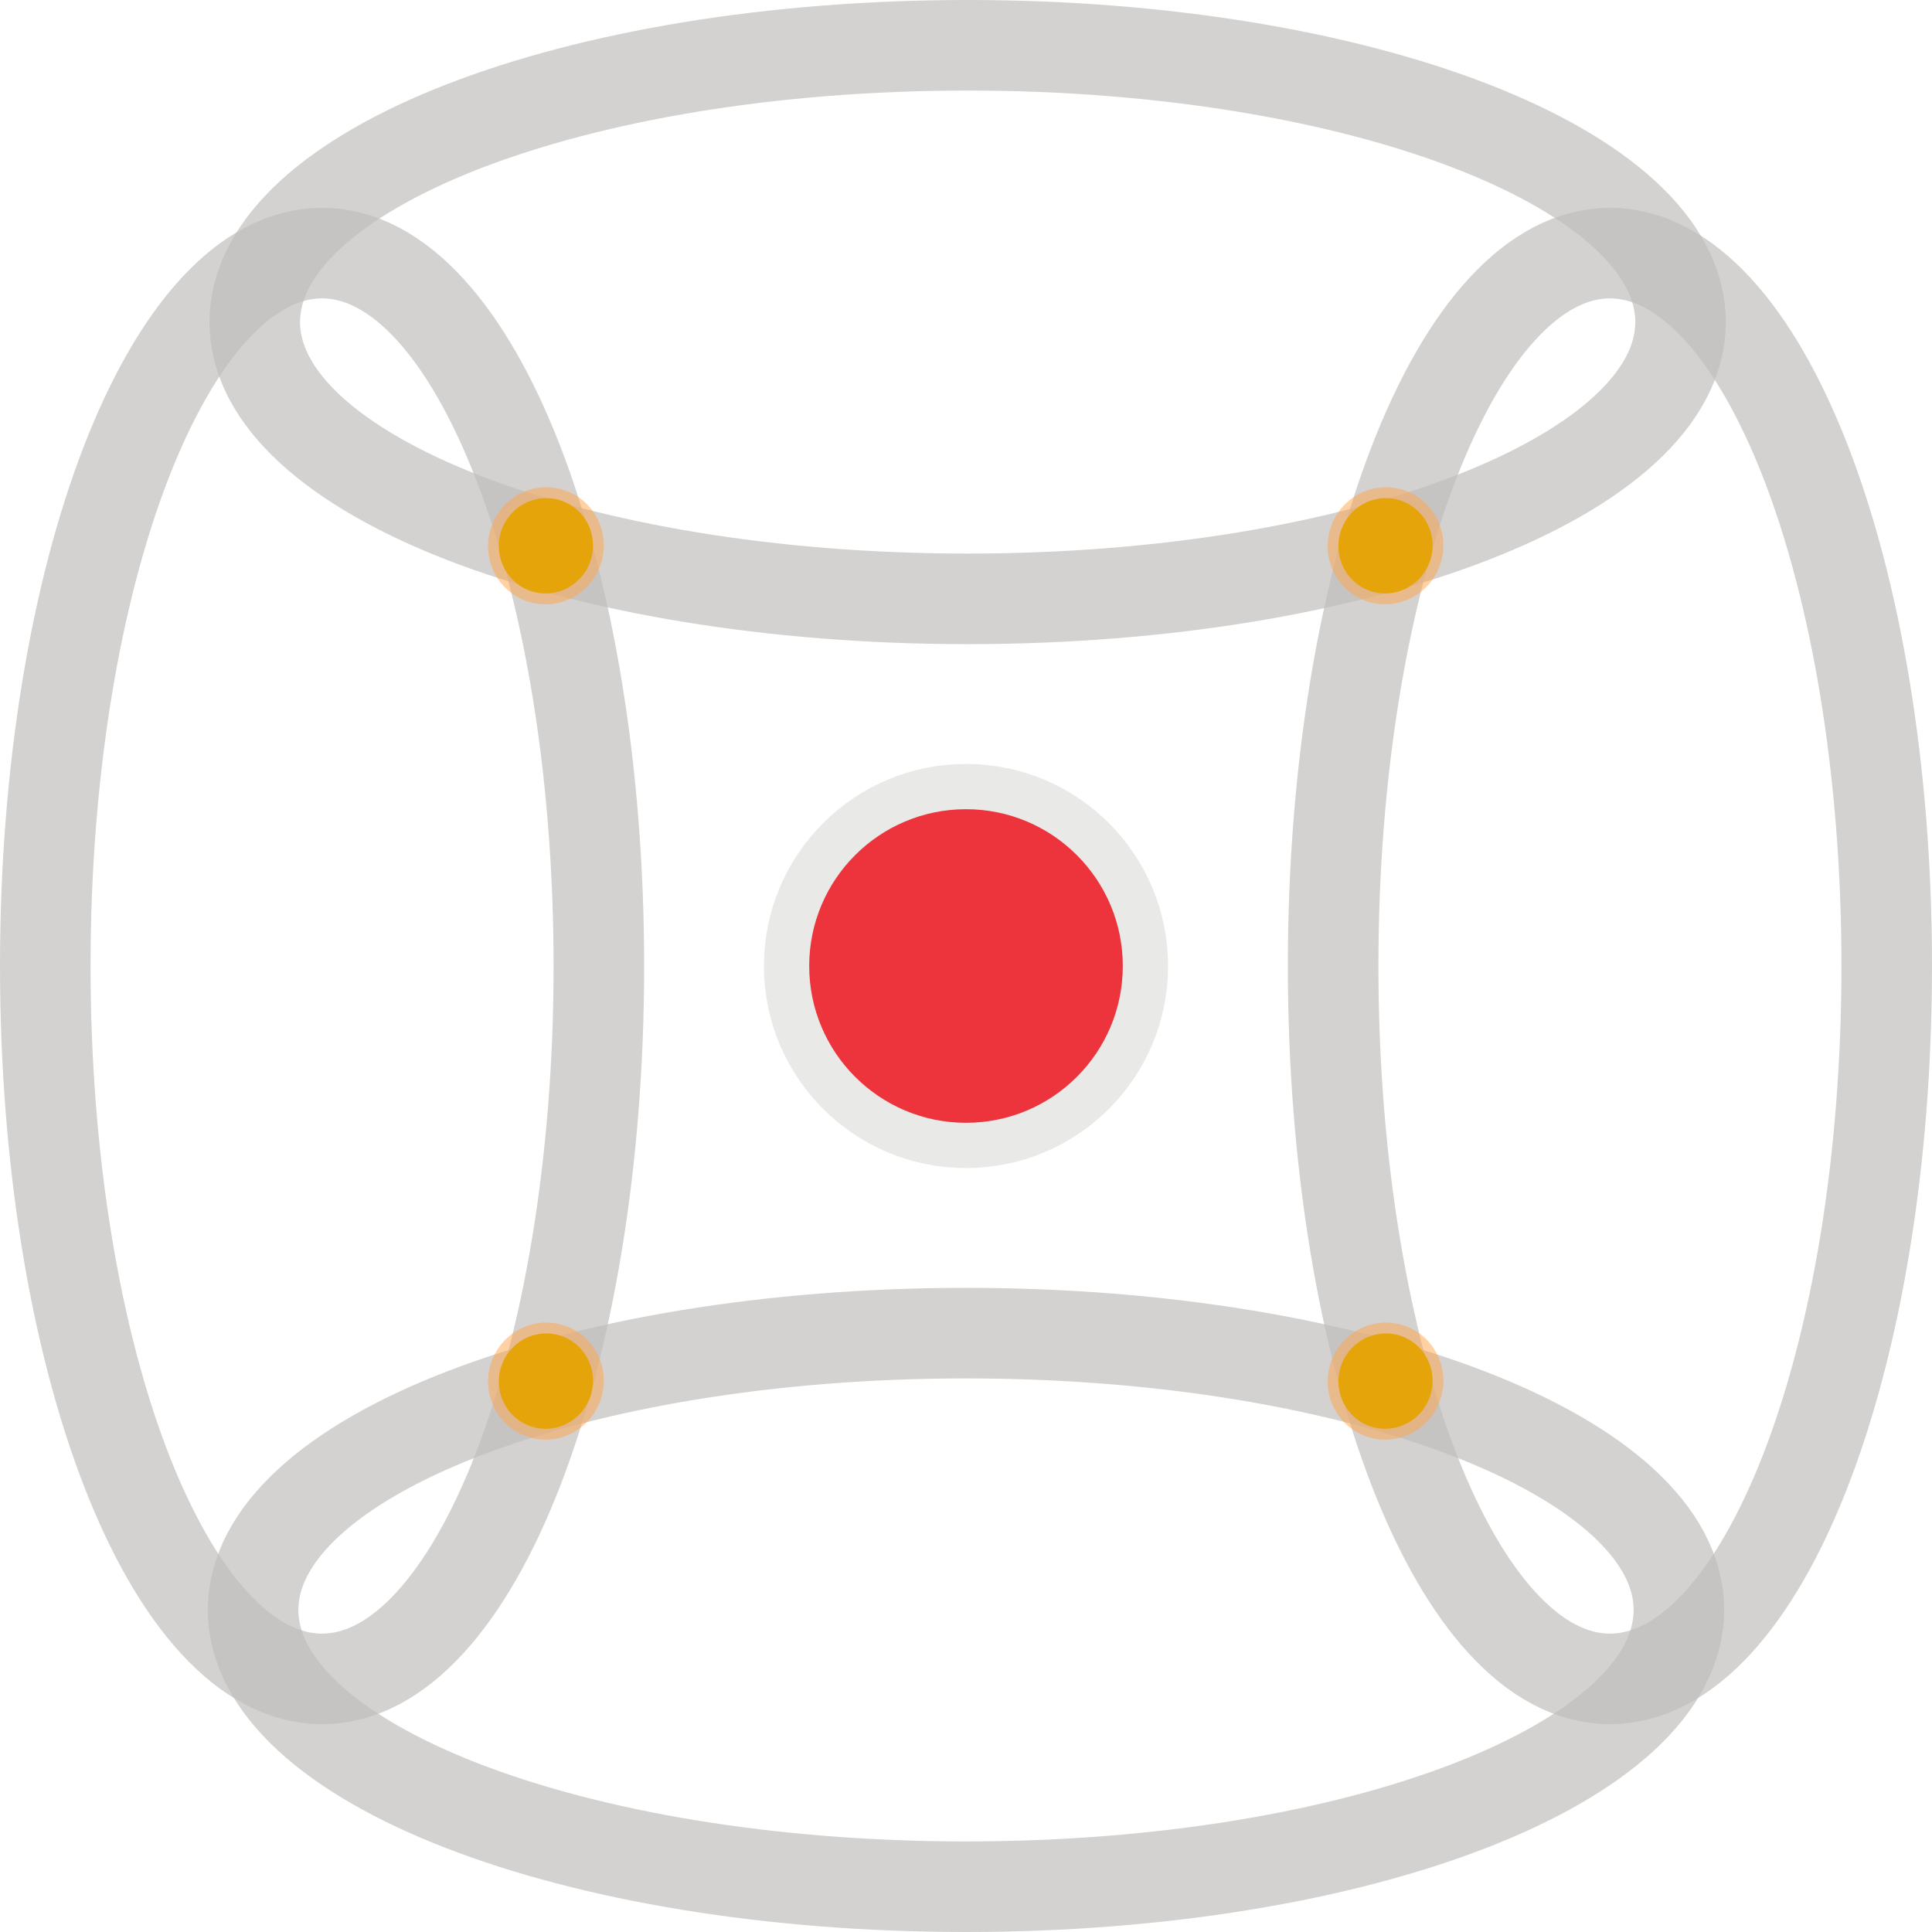
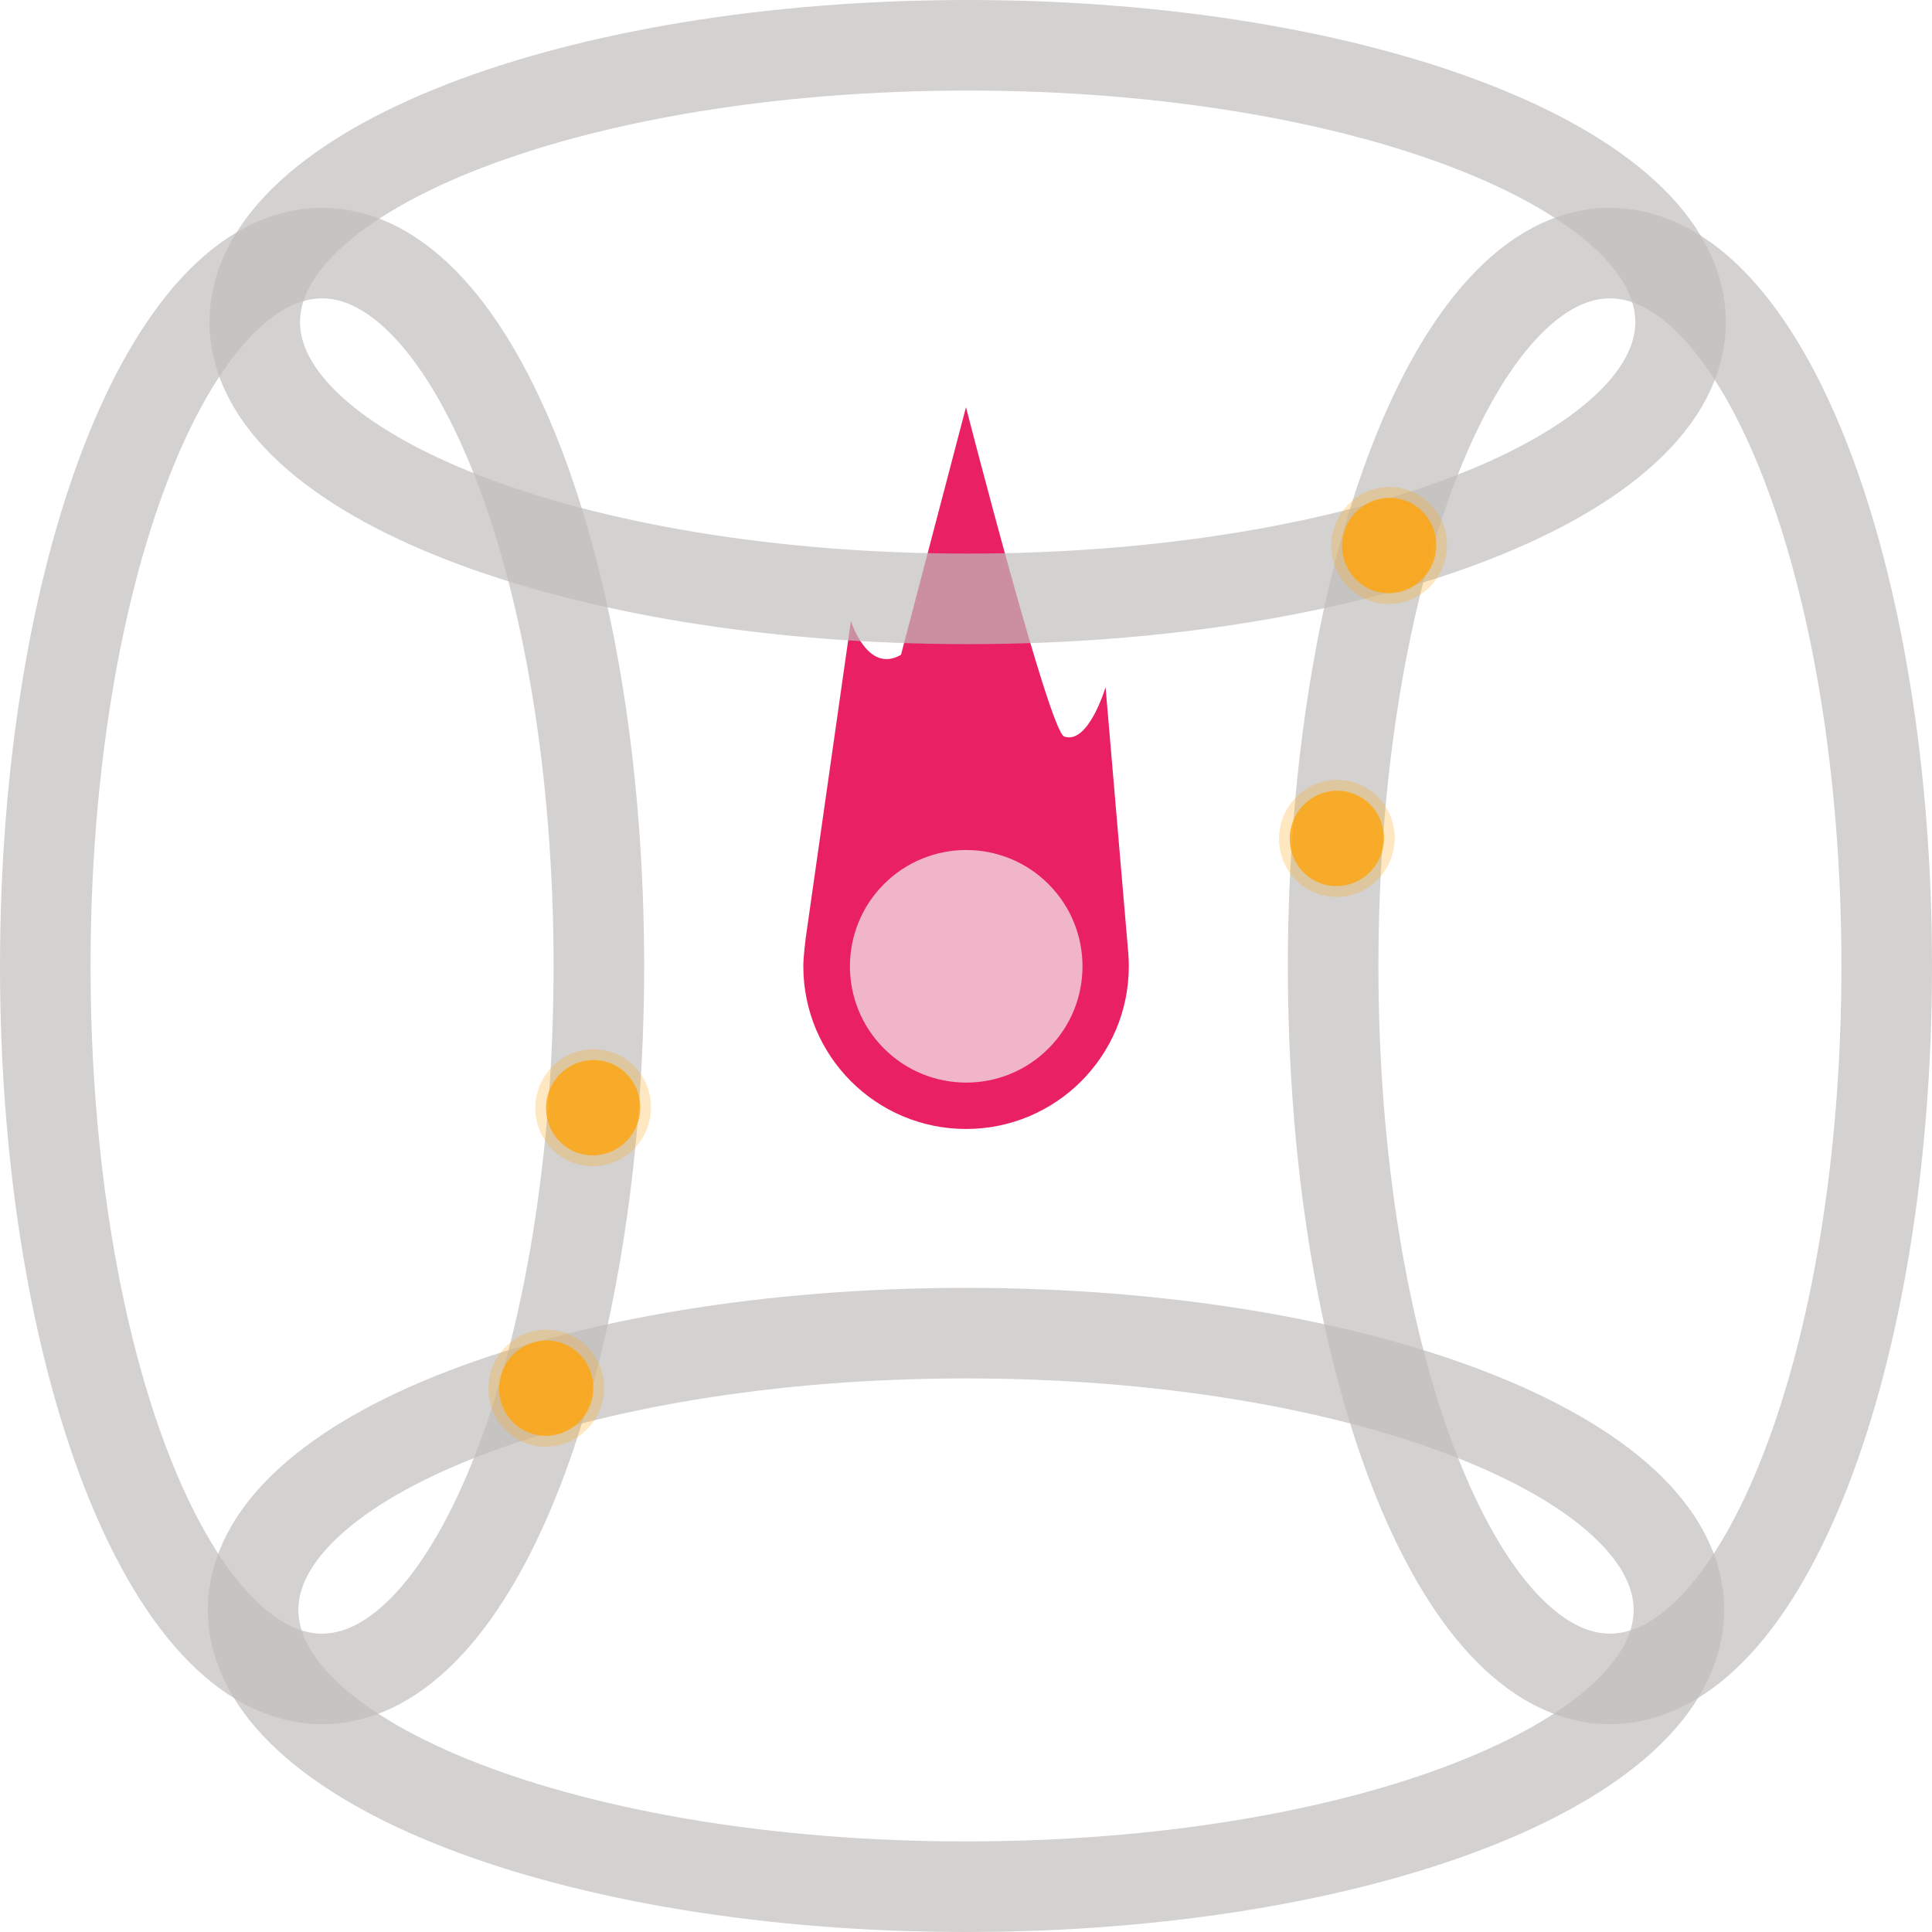
<svg xmlns="http://www.w3.org/2000/svg" width="64" height="64" viewBox="0 0 64 64" fill="none" version="1.1" id="svg2">
  <defs id="defs2" />
  <ellipse style="fill:none;fill-opacity:0.098;stroke:#c0bfbc;stroke-width:3;stroke-dasharray:none;stroke-opacity:0.698" id="ellipse25" cx="-32" cy="-53.331" rx="23.616" ry="9.169" transform="scale(-1)" />
-   <ellipse style="fill:none;fill-opacity:0.098;stroke:#c0bfbc;stroke-width:3;stroke-dasharray:none;stroke-opacity:0.698" id="ellipse1" cx="-32.055" cy="-10.669" rx="23.616" ry="9.169" transform="scale(-1)" />
  <ellipse style="fill:none;fill-opacity:0.098;stroke:#c0bfbc;stroke-width:3;stroke-dasharray:none;stroke-opacity:0.698" id="ellipse2" cx="-32" cy="10.669" rx="23.616" ry="9.169" transform="rotate(-90)" />
  <ellipse style="fill:none;fill-opacity:0.098;stroke:#c0bfbc;stroke-width:3;stroke-dasharray:none;stroke-opacity:0.698" id="ellipse3" cx="-32" cy="53.331" rx="23.616" ry="9.169" transform="rotate(-90)" />
-   <g id="g1" transform="translate(18.52834,-7.47174)">
-     <ellipse style="fill:#ffa348;fill-opacity:0.502;stroke:none;stroke-width:3;stroke-linejoin:round;stroke-dasharray:none;stroke-opacity:1;paint-order:stroke markers fill" id="ellipse7" cx="17.382" cy="33.163" rx="1.941" ry="1.914" transform="matrix(-0.2650858,0.9642248,0.9642248,0.2650858,0,0)" />
-     <ellipse style="fill:#e5a50a;fill-opacity:1;stroke:none;stroke-width:3;stroke-linejoin:round;stroke-dasharray:none;stroke-opacity:1;paint-order:stroke markers fill" id="ellipse8" cx="17.382" cy="33.163" rx="1.581" ry="1.559" transform="matrix(-0.2650858,0.9642248,0.9642248,0.2650858,0,0)" />
+   <g id="g2" transform="matrix(-2.460617,-2.460617,-2.460617,2.460617,264.2156,145.5183)">
+     <path style="fill:#e92063;fill-opacity:1;stroke-width:0.01" d="m 74.015,20.358 c 0,0 -2.743,1.622 -2.878,1.556 -0.22,-0.107 0.054,-0.611 0.054,-0.611 -0.65,0.548 -1.301,1.096 -1.951,1.644 -0.029,0.025 -0.057,0.051 -0.084,0.078 -0.605,0.605 -0.605,1.586 0,2.191 0.605,0.605 1.586,0.605 2.191,0 0.066,-0.066 0.176,-0.209 0.176,-0.209 l 1.828,-2.436 c 0,0 -0.471,0.25 -0.565,-0.109 z" id="path2" />
+     <circle style="fill:#f3f3f3;fill-opacity:0.703;stroke-width:0.01" cx="70.25" cy="24.12" r="1.107" id="circle2" />
  </g>
-   <circle style="fill:#ed333b;fill-opacity:1;stroke:#c0bfbc;stroke-width:3;stroke-dasharray:none;stroke-opacity:0.346;paint-order:stroke fill markers" id="path13-5" cx="32" cy="32" r="5.194" />
-   <g id="g5" transform="translate(-9.284348,-7.47174)">
-     <ellipse style="fill:#ffa348;fill-opacity:0.502;stroke:none;stroke-width:3;stroke-linejoin:round;stroke-dasharray:none;stroke-opacity:1;paint-order:stroke markers fill" id="ellipse4" cx="17.382" cy="33.163" rx="1.941" ry="1.914" transform="matrix(-0.2650858,0.9642248,0.9642248,0.2650858,0,0)" />
-     <ellipse style="fill:#e5a50a;fill-opacity:1;stroke:none;stroke-width:3;stroke-linejoin:round;stroke-dasharray:none;stroke-opacity:1;paint-order:stroke markers fill" id="ellipse5" cx="17.382" cy="33.163" rx="1.581" ry="1.559" transform="matrix(-0.2650858,0.9642248,0.9642248,0.2650858,0,0)" />
+   <g id="g10" transform="translate(16.91574,2.222506)" style="opacity:0.85;fill:#ffa50a;fill-opacity:1">
+     <ellipse style="fill:#ffa50a;fill-opacity:0.3;stroke:none;stroke-width:3;stroke-linejoin:round;stroke-dasharray:none;stroke-opacity:1;paint-order:stroke markers fill" id="ellipse9" cx="17.382" cy="33.163" rx="1.941" ry="1.914" transform="matrix(-0.2650858,0.9642248,0.9642248,0.2650858,0,0)" />
+     <ellipse style="fill:#ffa50a;fill-opacity:1;stroke:none;stroke-width:3;stroke-linejoin:round;stroke-dasharray:none;stroke-opacity:1;paint-order:stroke markers fill" id="ellipse10" cx="17.382" cy="33.163" rx="1.581" ry="1.559" transform="matrix(-0.2650858,0.9642248,0.9642248,0.2650858,0,0)" />
  </g>
-   <g id="g9" transform="translate(-9.284348,20.19984)">
-     <ellipse style="fill:#ffa348;fill-opacity:0.502;stroke:none;stroke-width:3;stroke-linejoin:round;stroke-dasharray:none;stroke-opacity:1;paint-order:stroke markers fill" id="ellipse6" cx="17.382" cy="33.163" rx="1.941" ry="1.914" transform="matrix(-0.2650858,0.9642248,0.9642248,0.2650858,0,0)" />
-     <ellipse style="fill:#e5a50a;fill-opacity:1;stroke:none;stroke-width:3;stroke-linejoin:round;stroke-dasharray:none;stroke-opacity:1;paint-order:stroke markers fill" id="ellipse9" cx="17.382" cy="33.163" rx="1.581" ry="1.559" transform="matrix(-0.2650858,0.9642248,0.9642248,0.2650858,0,0)" />
+   <g id="g5" transform="translate(-7.720425,11.14339)" style="opacity:0.85;fill:#ffa50a;fill-opacity:1">
+     <ellipse style="fill:#ffa50a;fill-opacity:0.3;stroke:none;stroke-width:3;stroke-linejoin:round;stroke-dasharray:none;stroke-opacity:1;paint-order:stroke markers fill" id="ellipse4" cx="17.382" cy="33.163" rx="1.941" ry="1.914" transform="matrix(-0.2650858,0.9642248,0.9642248,0.2650858,0,0)" />
+     <ellipse style="fill:#ffa50a;fill-opacity:1;stroke:none;stroke-width:3;stroke-linejoin:round;stroke-dasharray:none;stroke-opacity:1;paint-order:stroke markers fill" id="ellipse5" cx="17.382" cy="33.163" rx="1.581" ry="1.559" transform="matrix(-0.2650858,0.9642248,0.9642248,0.2650858,0,0)" />
  </g>
-   <g id="g11" transform="translate(18.52834,20.19984)">
-     <ellipse style="fill:#ffa348;fill-opacity:0.502;stroke:none;stroke-width:3;stroke-linejoin:round;stroke-dasharray:none;stroke-opacity:1;paint-order:stroke markers fill" id="ellipse10" cx="17.382" cy="33.163" rx="1.941" ry="1.914" transform="matrix(-0.2650858,0.9642248,0.9642248,0.2650858,0,0)" />
-     <ellipse style="fill:#e5a50a;fill-opacity:1;stroke:none;stroke-width:3;stroke-linejoin:round;stroke-dasharray:none;stroke-opacity:1;paint-order:stroke markers fill" id="ellipse11" cx="17.382" cy="33.163" rx="1.581" ry="1.559" transform="matrix(-0.2650858,0.9642248,0.9642248,0.2650858,0,0)" />
+   <g id="g11" transform="translate(-9.27481,20.43447)" style="opacity:0.85;fill:#ffa50a;fill-opacity:1">
+     <ellipse style="fill:#ffa50a;fill-opacity:0.3;stroke:none;stroke-width:3;stroke-linejoin:round;stroke-dasharray:none;stroke-opacity:1;paint-order:stroke markers fill" id="ellipse8" cx="17.382" cy="33.163" rx="1.941" ry="1.914" transform="matrix(-0.2650858,0.9642248,0.9642248,0.2650858,0,0)" />
+     <ellipse style="fill:#ffa50a;fill-opacity:1;stroke:none;stroke-width:3;stroke-linejoin:round;stroke-dasharray:none;stroke-opacity:1;paint-order:stroke markers fill" id="ellipse11" cx="17.382" cy="33.163" rx="1.581" ry="1.559" transform="matrix(-0.2650858,0.9642248,0.9642248,0.2650858,0,0)" />
+   </g>
+   <ellipse style="fill:none;fill-opacity:0.098;stroke:#c0bfbc;stroke-width:3;stroke-dasharray:none;stroke-opacity:0.698" id="ellipse1" cx="-32.055" cy="-10.669" rx="23.616" ry="9.169" transform="scale(-1)" />
+   <g id="g7" transform="translate(18.64877,-7.48036)" style="opacity:0.85;fill:#ffa50a;fill-opacity:1">
+     <ellipse style="fill:#ffa50a;fill-opacity:0.3;stroke:none;stroke-width:3;stroke-linejoin:round;stroke-dasharray:none;stroke-opacity:1;paint-order:stroke markers fill" id="ellipse6" cx="17.382" cy="33.163" rx="1.941" ry="1.914" transform="matrix(-0.2650858,0.9642248,0.9642248,0.2650858,0,0)" />
+     <ellipse style="fill:#ffa50a;fill-opacity:1;stroke:none;stroke-width:3;stroke-linejoin:round;stroke-dasharray:none;stroke-opacity:1;paint-order:stroke markers fill" id="ellipse7" cx="17.382" cy="33.163" rx="1.581" ry="1.559" transform="matrix(-0.2650858,0.9642248,0.9642248,0.2650858,0,0)" />
  </g>
</svg>
